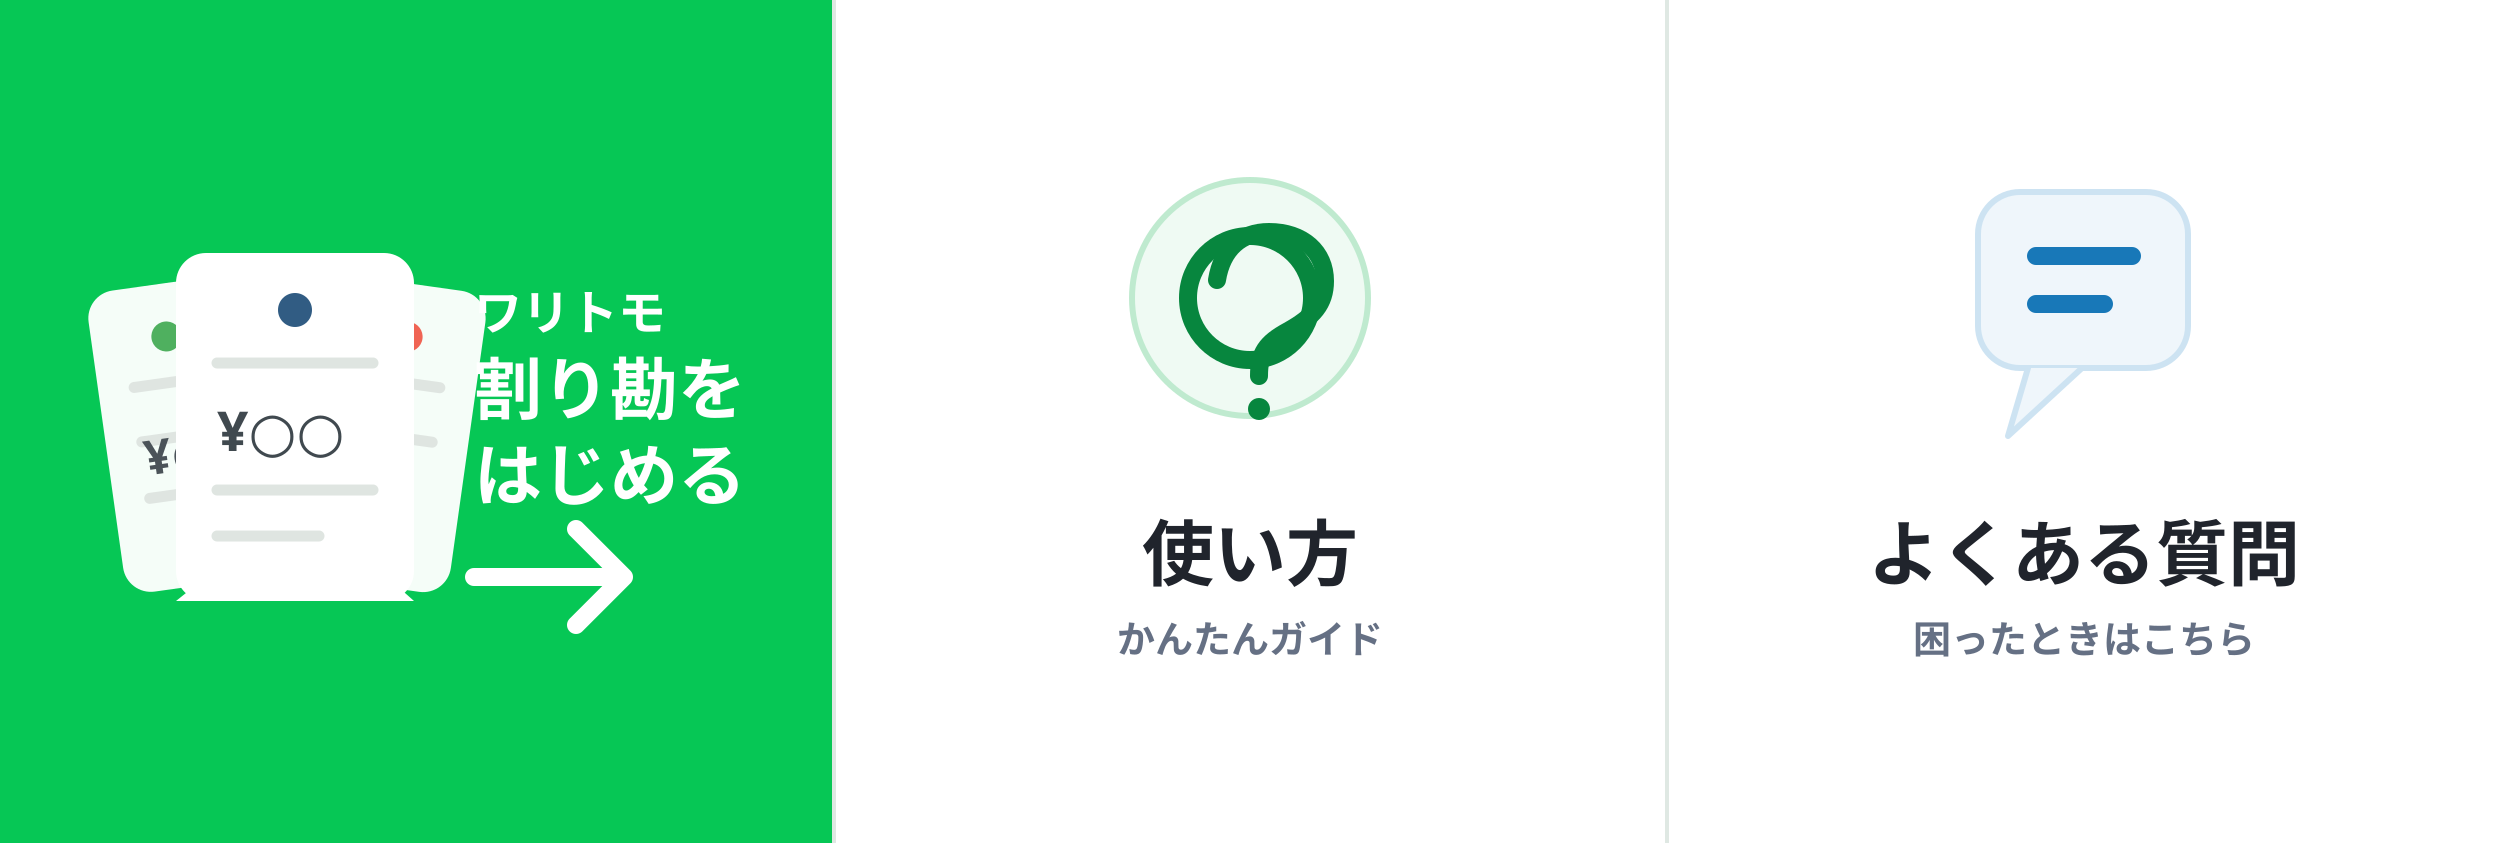
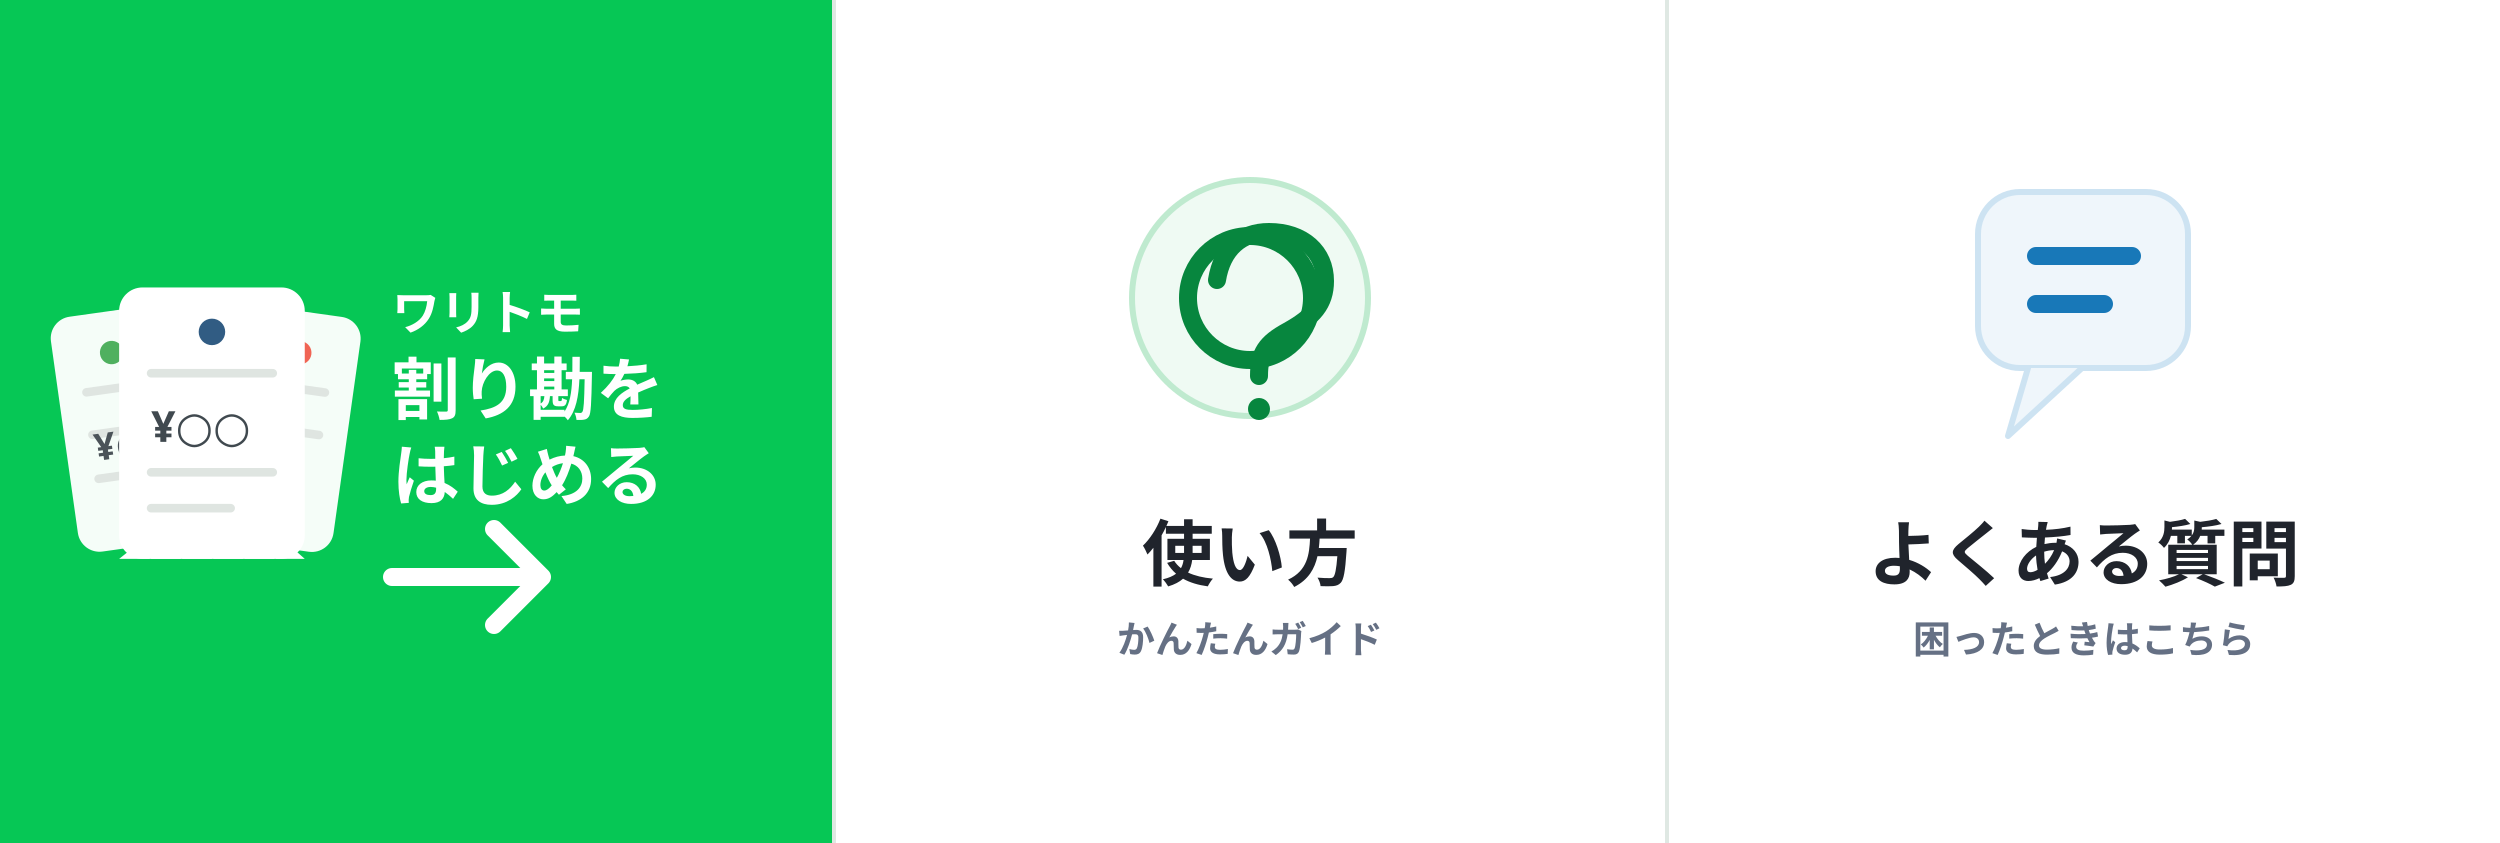
<svg xmlns="http://www.w3.org/2000/svg" width="2500" height="843" viewBox="0 0 2500 843">
  <rect width="2500" height="843" fill="#ffffff" />
  <rect width="834" height="843" fill="#06c755" />
-   <g transform="translate(72 205)">
+   <g transform="translate(38 250) scale(0.78)">
    <g transform="rotate(-8 145 190)">
      <rect x="28" y="72" width="238" height="304" rx="28" fill="#ffffff" opacity="0.96" />
      <circle cx="103" cy="125" r="15" fill="#4fb05f" />
      <path d="M64 171h166M64 226h166M64 283h128" stroke="#dfe5e1" stroke-width="11" stroke-linecap="round" />
      <text x="64" y="260" fill="#4b5359" font-family="sans-serif" font-size="48" font-weight="800">¥○○</text>
    </g>
    <g transform="rotate(8 283 190)">
      <rect x="164" y="72" width="238" height="304" rx="28" fill="#ffffff" opacity="0.96" />
      <circle cx="327" cy="125" r="15" fill="#f06454" />
      <path d="M200 171h166M200 226h166M200 283h128" stroke="#dfe5e1" stroke-width="11" stroke-linecap="round" />
      <text x="200" y="260" fill="#4b5359" font-family="sans-serif" font-size="48" font-weight="800">¥○○</text>
    </g>
    <g>
      <rect x="104" y="48" width="238" height="348" rx="30" fill="#ffffff" />
      <circle cx="223" cy="105" r="17" fill="#315c83" />
      <path d="M145 158h156M145 285h156M145 331h102" stroke="#dfe5e1" stroke-width="11" stroke-linecap="round" />
      <text x="145" y="246" fill="#40494f" font-family="sans-serif" font-size="55" font-weight="800">¥○○</text>
      <path d="M104 396l20-16 20 16 20-16 20 16 20-16 20 16 20-16 20 16 20-16 20 16 20-16 18 16" fill="#ffffff" />
    </g>
  </g>
-   <text x="474" y="330" fill="#ffffff" font-family="-apple-system, BlinkMacSystemFont, 'Noto Sans JP', sans-serif" font-size="48" font-weight="700">ワリトモ</text>
-   <text x="474" y="414" fill="#ffffff" font-family="-apple-system, BlinkMacSystemFont, 'Noto Sans JP', sans-serif" font-size="68" font-weight="800">割り勘を</text>
-   <text x="474" y="500" fill="#ffffff" font-family="-apple-system, BlinkMacSystemFont, 'Noto Sans JP', sans-serif" font-size="68" font-weight="800">はじめる</text>
-   <path d="M474 577h150m-48-48 48 48-48 48" fill="none" stroke="#ffffff" stroke-width="18" stroke-linecap="round" stroke-linejoin="round" />
+   <text x="392" y="330" fill="#ffffff" font-family="-apple-system, BlinkMacSystemFont, 'Noto Sans JP', sans-serif" font-size="48" font-weight="700">ワリトモ</text>
+   <text x="392" y="414" fill="#ffffff" font-family="-apple-system, BlinkMacSystemFont, 'Noto Sans JP', sans-serif" font-size="68" font-weight="800">割り勘を</text>
+   <text x="392" y="500" fill="#ffffff" font-family="-apple-system, BlinkMacSystemFont, 'Noto Sans JP', sans-serif" font-size="68" font-weight="800">はじめる</text>
+   <path d="M392 577h150m-48-48 48 48-48 48" fill="none" stroke="#ffffff" stroke-width="18" stroke-linecap="round" stroke-linejoin="round" />
  <line x1="834" y1="0" x2="834" y2="843" stroke="#dfe8e3" stroke-width="4" />
  <line x1="1667" y1="0" x2="1667" y2="843" stroke="#dfe8e3" stroke-width="4" />
  <circle cx="1250" cy="298" r="118" fill="#effaf3" stroke="#bfeacf" stroke-width="6" />
  <circle cx="1250" cy="298" r="62" fill="none" stroke="#07863e" stroke-width="18" />
  <path d="M1217 280c5-31 24-48 52-48 34 0 56 20 56 49 0 23-12 36-37 50-22 12-29 22-29 45" fill="none" stroke="#07863e" stroke-width="18" stroke-linecap="round" />
  <circle cx="1259" cy="409" r="11" fill="#07863e" />
  <text x="1250" y="580" text-anchor="middle" fill="#20242c" font-family="-apple-system, BlinkMacSystemFont, 'Noto Sans JP', sans-serif" font-size="72" font-weight="800">使い方</text>
  <text x="1250" y="653" text-anchor="middle" fill="#657084" font-family="-apple-system, BlinkMacSystemFont, 'Noto Sans JP', sans-serif" font-size="38" font-weight="600">かんたんガイド</text>
  <rect x="1978" y="192" width="210" height="176" rx="42" fill="#eff6fb" stroke="#cde3f2" stroke-width="6" />
  <path d="M2028 368l-20 68 74-68" fill="#eff6fb" stroke="#cde3f2" stroke-width="6" stroke-linecap="round" stroke-linejoin="round" />
  <path d="M2036 256h96M2036 304h68" fill="none" stroke="#1878b8" stroke-width="18" stroke-linecap="round" />
  <text x="2084" y="580" text-anchor="middle" fill="#20242c" font-family="-apple-system, BlinkMacSystemFont, 'Noto Sans JP', sans-serif" font-size="72" font-weight="800">よくある質問</text>
  <text x="2084" y="653" text-anchor="middle" fill="#657084" font-family="-apple-system, BlinkMacSystemFont, 'Noto Sans JP', sans-serif" font-size="38" font-weight="600">困ったときはこちら</text>
</svg>
